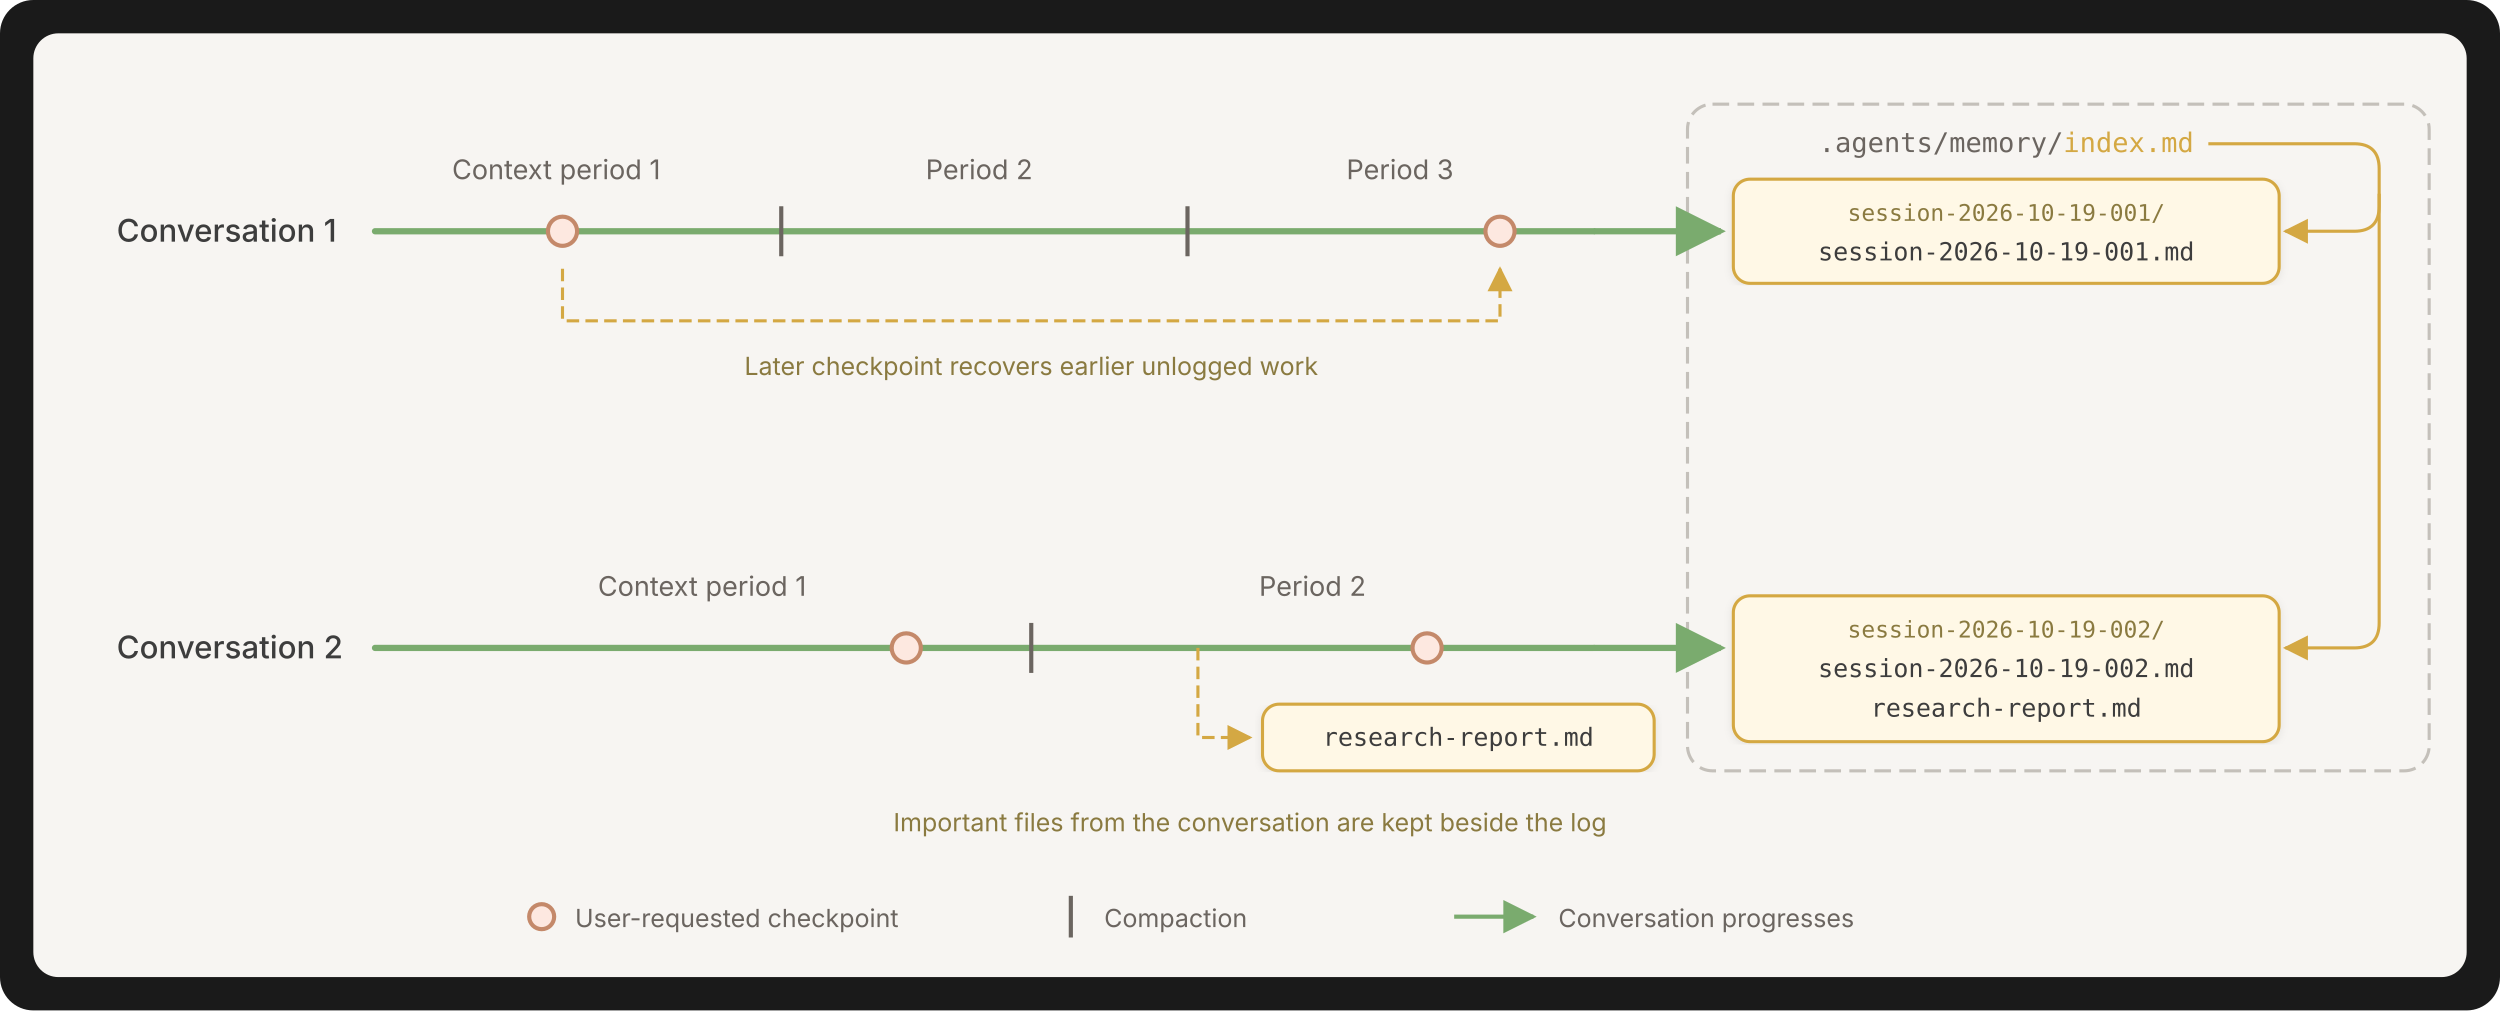
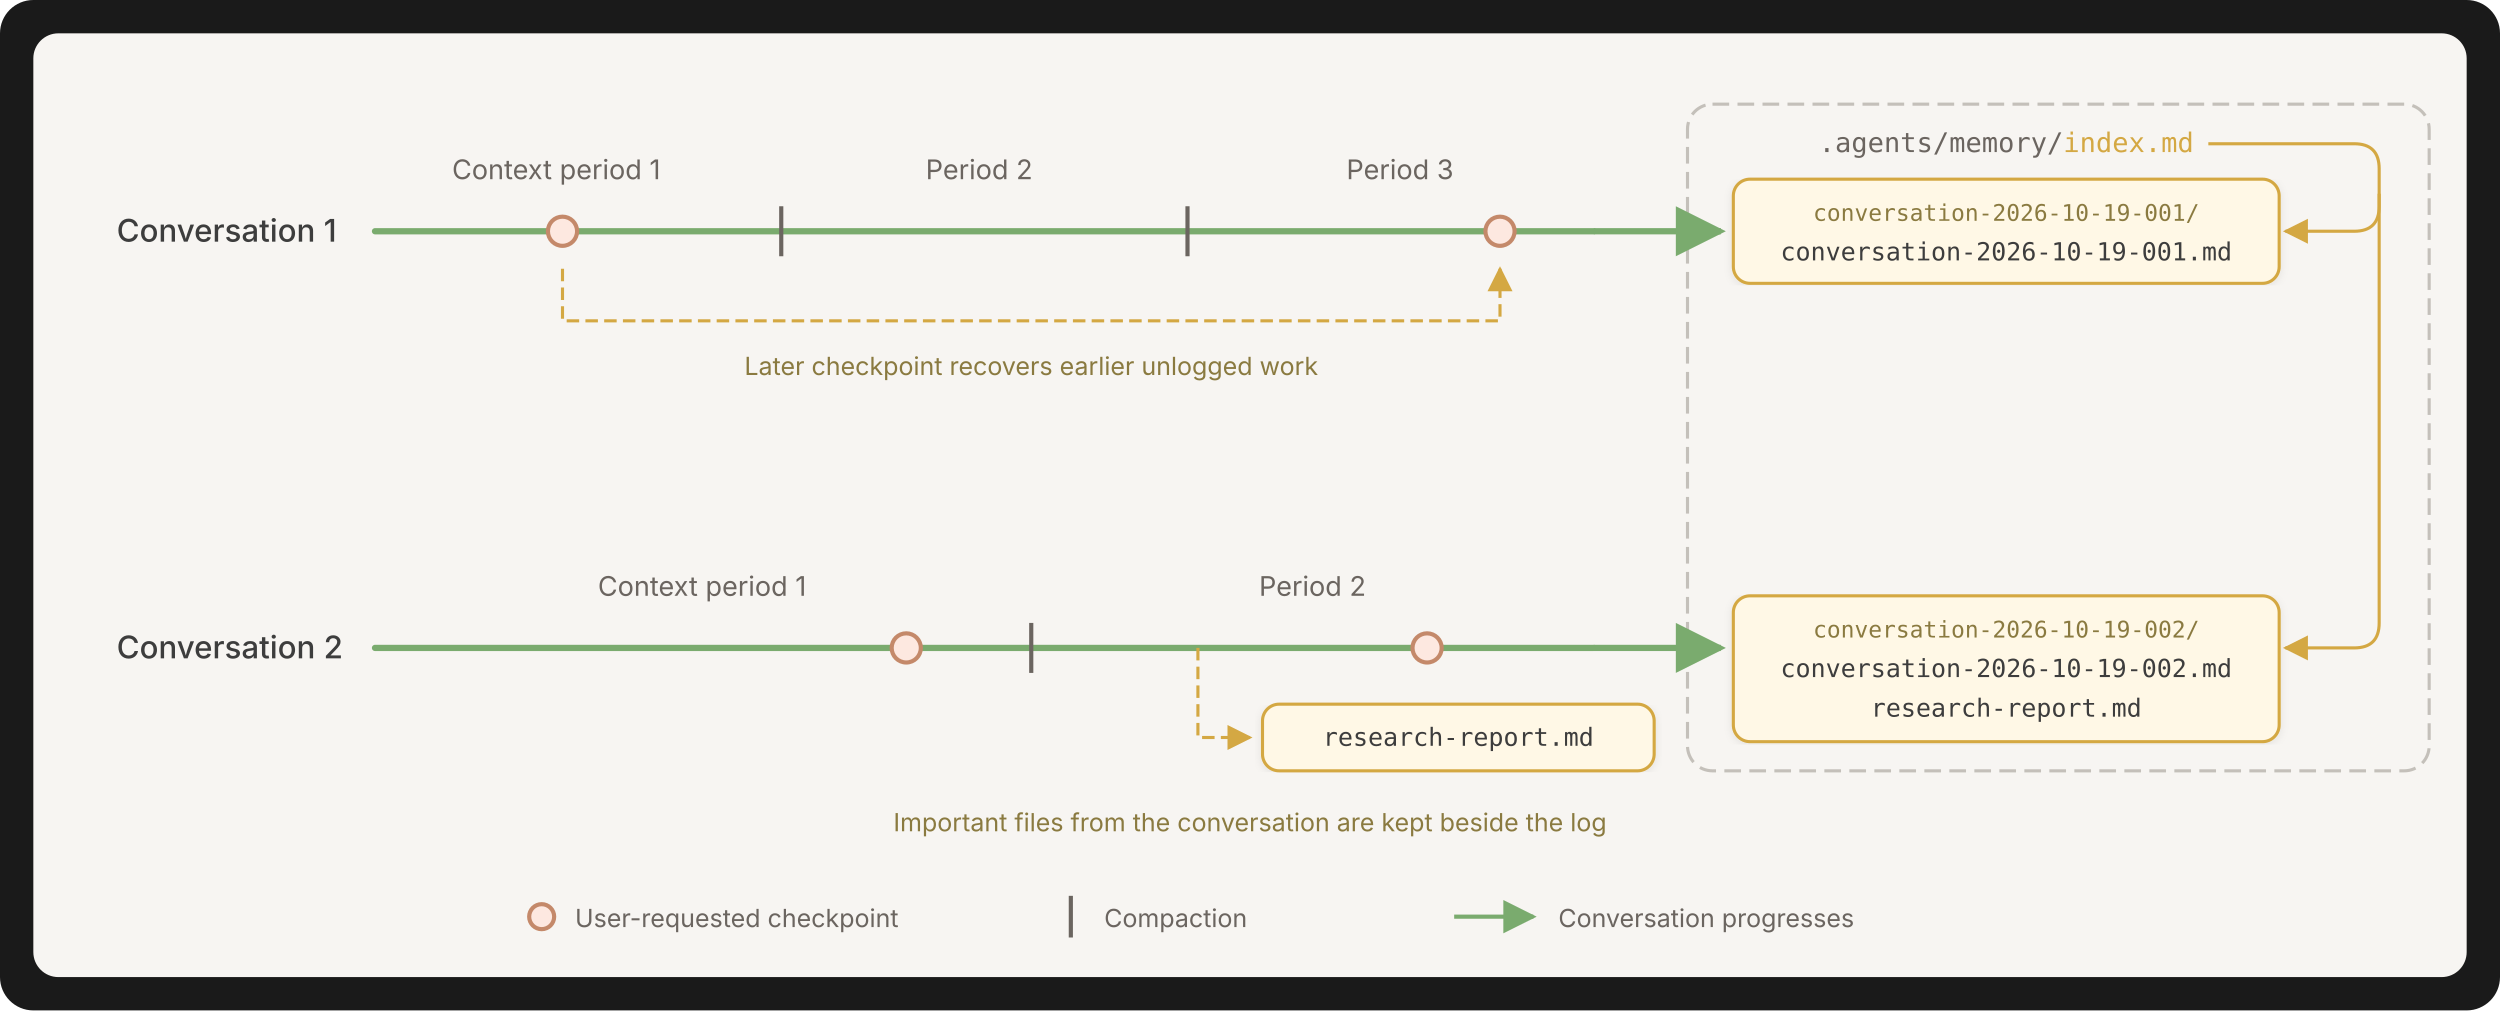
<svg xmlns="http://www.w3.org/2000/svg" width="1200" height="485" fill="none" viewBox="0 0 1200 485" role="img" aria-labelledby="diagram-title diagram-description">
  <defs>
    <marker id="arrowGreen" markerHeight="8" markerWidth="8" orient="auto-start-reverse" refX="9" refY="5" viewBox="0 0 10 10">
      <path fill="#7aab6e" d="m0 0 10 5-10 5z" />
    </marker>
    <marker id="arrowGray" markerHeight="8" markerWidth="8" orient="auto-start-reverse" refX="9" refY="5" viewBox="0 0 10 10">
      <path fill="#6b6560" d="m0 0 10 5-10 5z" />
    </marker>
    <marker id="arrowAmber" markerHeight="8" markerWidth="8" orient="auto-start-reverse" refX="9" refY="5" viewBox="0 0 10 10">
      <path fill="#d4a843" d="m0 0 10 5-10 5z" />
    </marker>
    <filter id="shadow" width="104%" height="104%" x="-2%" y="-2%">
      <feDropShadow dx="0" dy="1" flood-opacity=".08" stdDeviation="2" />
    </filter>
  </defs>
  <rect width="1200" height="485" fill="#1a1a1a" rx="16" />
  <rect width="1168" height="453" x="16" y="16" fill="#f7f5f2" rx="12" />
  <g transform="translate(0 -50)" font-family="-apple-system, BlinkMacSystemFont, 'Segoe UI', sans-serif">
    <rect x="810" y="100" width="356" height="320" stroke="#c4c0ba" stroke-dasharray="8 4" stroke-width="1.5" rx="12" />
    <text x="963" y="123" fill="#6b6560" font-family="ui-monospace, Consolas, monospace" font-size="13" text-anchor="middle">.agents/memory/<tspan fill="#d4a843">index.md</tspan>
    </text>
    <path stroke="#d4a843" stroke-width="1.5" marker-end="url(#arrowAmber)" d="M1060 119h70q12 0 12 12v18q0 12-12 12h-33" />
    <path stroke="#d4a843" stroke-width="1.5" marker-end="url(#arrowAmber)" d="M1142 143v206q0 12-12 12h-33" />
    <text x="56" y="166" fill="#3d3d3d" font-size="15" font-weight="500">Conversation 1</text>
    <text x="267" y="136" fill="#6b6560" font-size="13" text-anchor="middle">Context period 1</text>
    <text x="470" y="136" fill="#6b6560" font-size="13" text-anchor="middle">Period 2</text>
    <text x="672" y="136" fill="#6b6560" font-size="13" text-anchor="middle">Period 3</text>
    <path stroke="#7aab6e" stroke-width="3" stroke-linecap="round" d="M180 161h585" />
    <path stroke="#6b6560" stroke-width="2" d="M375 149v24M570 149v24" />
    <circle cx="270" cy="161" r="7" fill="#fde8e0" stroke="#c4896a" stroke-width="2" />
    <circle cx="720" cy="161" r="7" fill="#fde8e0" stroke="#c4896a" stroke-width="2" />
    <path stroke="#7aab6e" stroke-width="3" marker-end="url(#arrowGreen)" d="M765 161h61" />
    <rect x="832" y="136" width="262" height="50" fill="#fff8e6" stroke="#d4a843" stroke-width="1.5" filter="url(#shadow)" rx="8" />
-     <text x="963" y="156" fill="#8a7a40" font-family="ui-monospace, Consolas, monospace" font-size="11" text-anchor="middle">session-2026-10-19-001/</text>
-     <text x="963" y="175" fill="#3d3d3d" font-family="ui-monospace, Consolas, monospace" font-size="12" text-anchor="middle">session-2026-10-19-001.md</text>
+     <text x="963" y="156" fill="#8a7a40" font-family="ui-monospace, Consolas, monospace" font-size="11" text-anchor="middle">conversation-2026-10-19-001/</text>
+     <text x="963" y="175" fill="#3d3d3d" font-family="ui-monospace, Consolas, monospace" font-size="12" text-anchor="middle">conversation-2026-10-19-001.md</text>
    <path stroke="#d4a843" stroke-dasharray="6 3" stroke-width="1.5" marker-end="url(#arrowAmber)" d="M270 179v25h450v-25" />
    <text x="495" y="230" fill="#8a7a40" font-size="12" text-anchor="middle">Later checkpoint recovers earlier unlogged work</text>
    <text x="56" y="366" fill="#3d3d3d" font-size="15" font-weight="500">Conversation 2</text>
    <text x="337" y="336" fill="#6b6560" font-size="13" text-anchor="middle">Context period 1</text>
    <text x="630" y="336" fill="#6b6560" font-size="13" text-anchor="middle">Period 2</text>
    <path stroke="#7aab6e" stroke-width="3" stroke-linecap="round" d="M180 361h585" />
    <path stroke="#6b6560" stroke-width="2" d="M495 349v24" />
    <circle cx="435" cy="361" r="7" fill="#fde8e0" stroke="#c4896a" stroke-width="2" />
    <path stroke="#d4a843" stroke-dasharray="6 3" stroke-width="1.5" marker-end="url(#arrowAmber)" d="M575 361v43h25" />
    <rect x="606" y="388" width="188" height="32" fill="#fff8e6" stroke="#d4a843" stroke-width="1.5" filter="url(#shadow)" rx="8" />
    <text x="700" y="408" fill="#3d3d3d" font-family="ui-monospace, Consolas, monospace" font-size="12" text-anchor="middle">research-report.md</text>
    <circle cx="685" cy="361" r="7" fill="#fde8e0" stroke="#c4896a" stroke-width="2" />
    <path stroke="#7aab6e" stroke-width="3" marker-end="url(#arrowGreen)" d="M765 361h61" />
    <rect x="832" y="336" width="262" height="70" fill="#fff8e6" stroke="#d4a843" stroke-width="1.5" filter="url(#shadow)" rx="8" />
-     <text x="963" y="356" fill="#8a7a40" font-family="ui-monospace, Consolas, monospace" font-size="11" text-anchor="middle">session-2026-10-19-002/</text>
-     <text x="963" y="375" fill="#3d3d3d" font-family="ui-monospace, Consolas, monospace" font-size="12" text-anchor="middle">session-2026-10-19-002.md</text>
+     <text x="963" y="356" fill="#8a7a40" font-family="ui-monospace, Consolas, monospace" font-size="11" text-anchor="middle">conversation-2026-10-19-002/</text>
+     <text x="963" y="375" fill="#3d3d3d" font-family="ui-monospace, Consolas, monospace" font-size="12" text-anchor="middle">conversation-2026-10-19-002.md</text>
    <text x="963" y="394" fill="#3d3d3d" font-family="ui-monospace, Consolas, monospace" font-size="12" text-anchor="middle">research-report.md</text>
    <text x="600" y="449" fill="#8a7a40" font-size="12" text-anchor="middle">Important files from the conversation are kept beside the log</text>
    <circle cx="260" cy="490" r="6" fill="#fde8e0" stroke="#c4896a" stroke-width="2" />
    <text x="276" y="495" fill="#6b6560" font-size="12">User-requested checkpoint</text>
    <path stroke="#6b6560" stroke-width="2" d="M514 480v20" />
    <text x="530" y="495" fill="#6b6560" font-size="12">Compaction</text>
    <path stroke="#7aab6e" stroke-width="2" marker-end="url(#arrowGreen)" d="M698 490h38" />
    <text x="748" y="495" fill="#6b6560" font-size="12">Conversation progresses</text>
  </g>
</svg>
